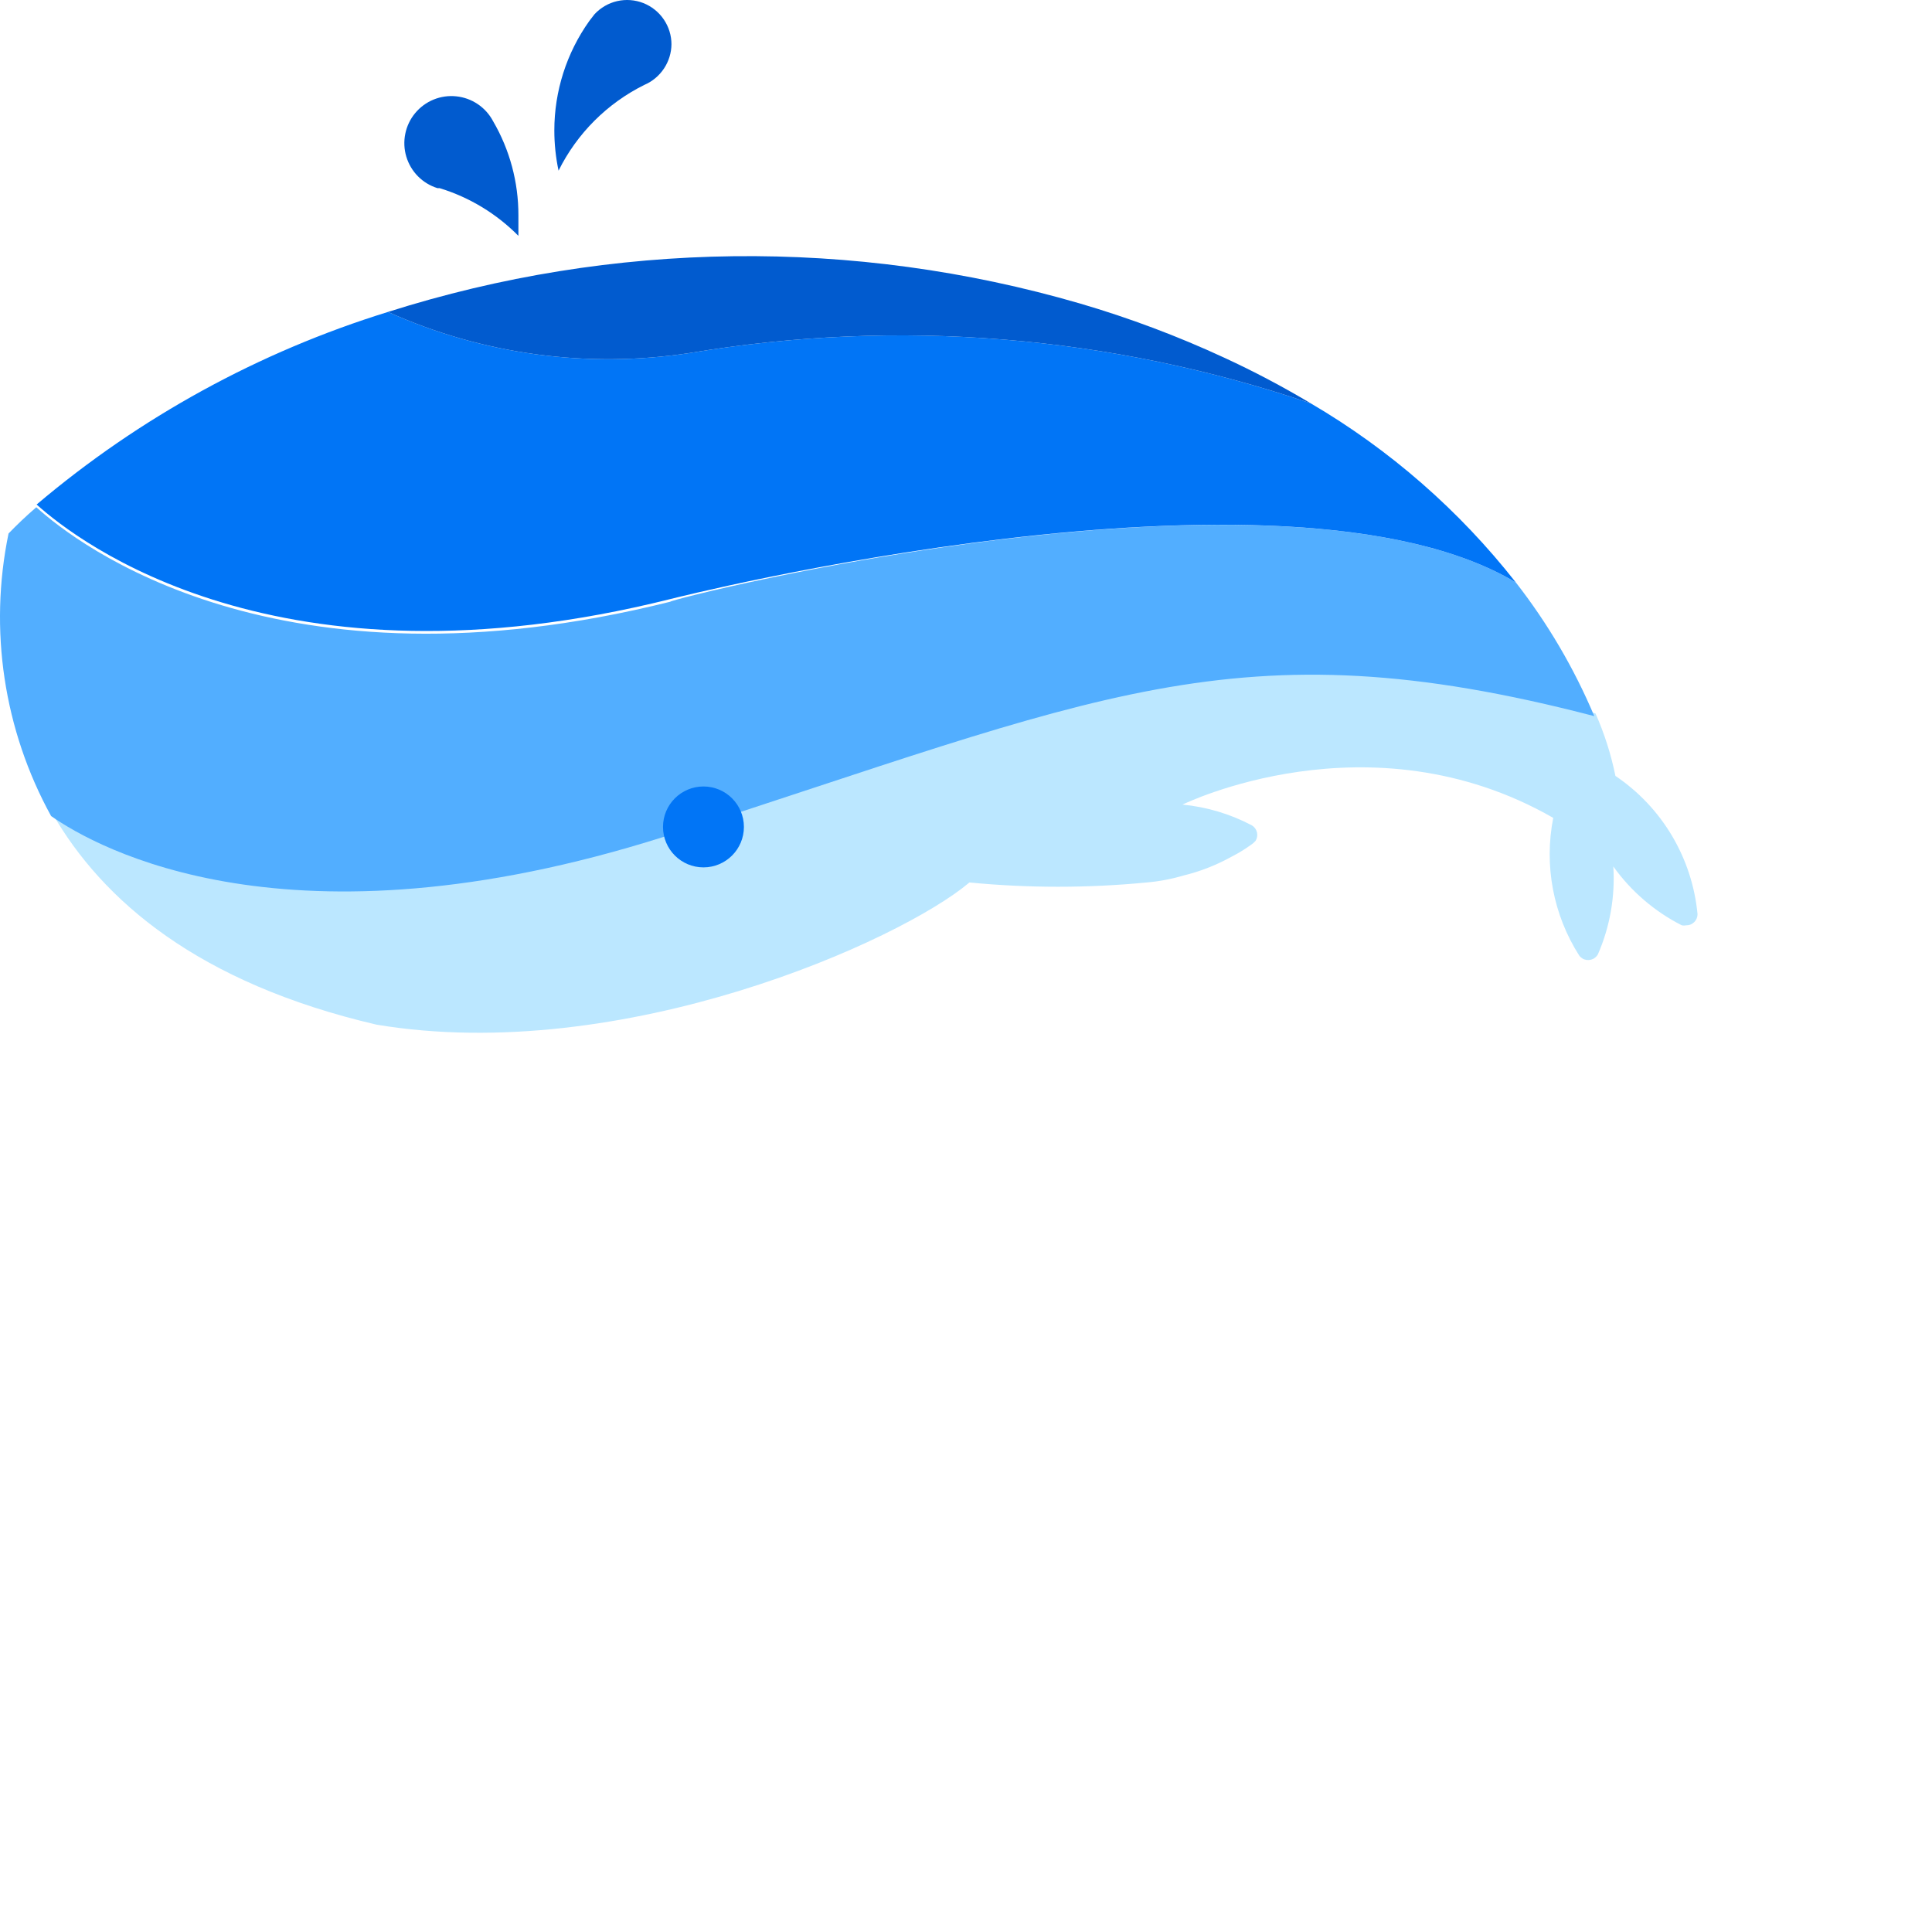
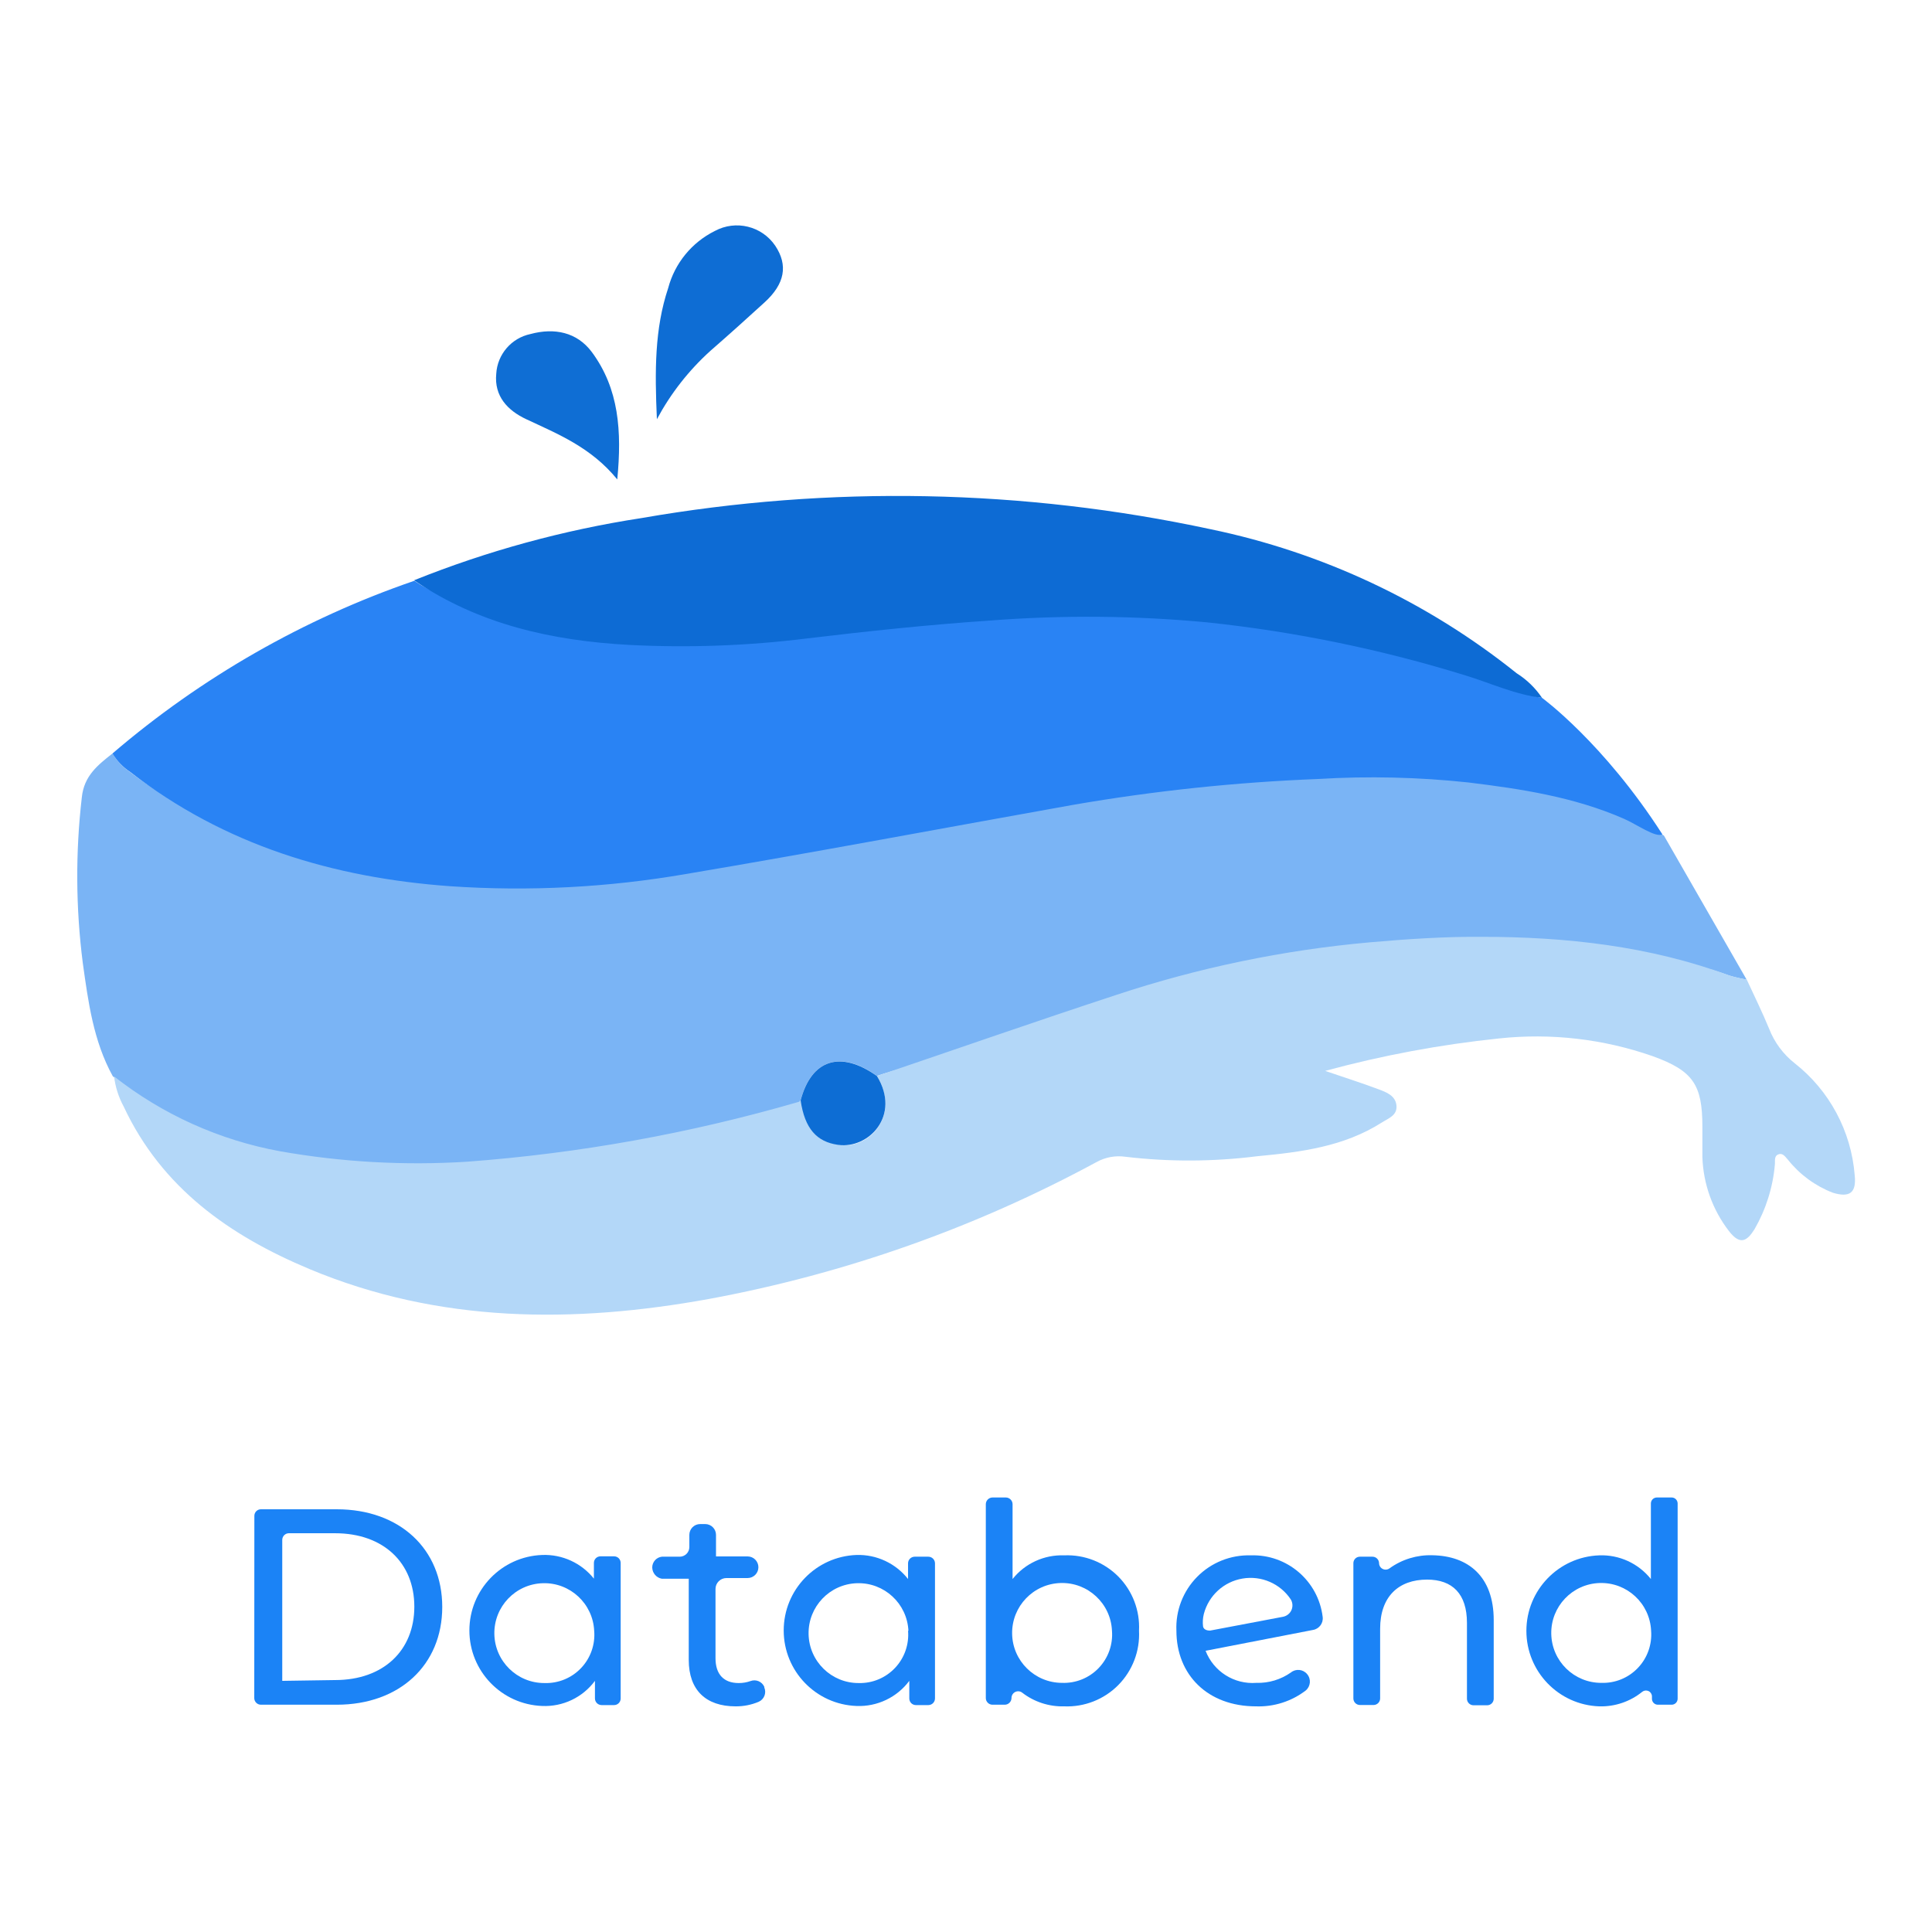
- <svg xmlns="http://www.w3.org/2000/svg" width="64" height="64" viewBox="0 0 64 64">
-   <g fill-rule="nonzero" fill="none">
-     <path d="M56.233 30.283C56.233 30.332 56.223 30.381 56.204 30.427C56.185 30.472 56.157 30.514 56.121 30.548C56.086 30.582 56.044 30.61 55.998 30.628C55.952 30.645 55.902 30.654 55.853 30.653C55.807 30.662 55.759 30.662 55.713 30.653V30.653C54.81 30.195 54.032 29.526 53.443 28.703C53.507 29.7 53.332 30.697 52.933 31.613V31.613C52.909 31.656 52.877 31.694 52.838 31.724C52.799 31.755 52.755 31.777 52.707 31.79C52.66 31.803 52.61 31.806 52.561 31.8C52.513 31.794 52.465 31.778 52.423 31.753C52.38 31.727 52.342 31.693 52.313 31.653V31.653C51.451 30.3 51.143 28.667 51.453 27.093C45.363 23.603 39.173 26.653 39.173 26.653C39.977 26.731 40.758 26.965 41.473 27.343V27.343C41.514 27.368 41.55 27.402 41.579 27.441C41.607 27.481 41.628 27.526 41.639 27.573C41.65 27.62 41.652 27.669 41.644 27.717C41.636 27.765 41.619 27.811 41.593 27.853L41.513 27.933C41.352 28.052 41.186 28.162 41.013 28.263V28.263L40.753 28.403C40.265 28.67 39.744 28.872 39.203 29.003C38.805 29.121 38.396 29.198 37.983 29.233C36.031 29.422 34.065 29.422 32.113 29.233C29.833 31.163 20.623 35.303 12.473 33.943C6.553 32.563 3.393 29.823 1.733 26.943C3.253 28.003 9.583 31.573 22.023 27.633C36.373 23.083 40.963 20.583 52.853 23.633C53.147 24.297 53.368 24.991 53.513 25.703V25.703C54.277 26.218 54.917 26.895 55.387 27.687C55.857 28.479 56.146 29.366 56.233 30.283V30.283Z" fill="#BBE7FF" />
-     <path d="M50.213 19.293C51.27 20.649 52.145 22.138 52.813 23.723C40.923 20.623 36.333 23.123 21.983 27.723C9.543 31.663 3.213 28.093 1.693 27.033C0.124 24.18 -0.376 20.861 0.283 17.673C0.543 17.403 0.853 17.103 1.203 16.803C2.563 18.033 9.203 23.183 22.203 19.933C22.173 19.843 42.513 14.693 50.213 19.293Z" fill="#52AEFF" />
-     <path d="M43.423 13.363C46.038 14.896 48.341 16.908 50.213 19.293C42.513 14.693 22.213 19.843 22.213 19.843C9.213 23.093 2.583 17.943 1.213 16.713C4.624 13.824 8.583 11.654 12.853 10.333V10.333C15.985 11.742 19.458 12.214 22.853 11.693C29.742 10.535 36.811 11.108 43.423 13.363V13.363Z" fill="#0175F6" />
-     <path d="M40.563 11.853C41.542 12.305 42.497 12.809 43.423 13.363C36.811 11.108 29.742 10.535 22.853 11.693C19.458 12.214 15.985 11.742 12.853 10.333C20.296 7.968 28.274 7.871 35.773 10.053C37.412 10.533 39.013 11.134 40.563 11.853V11.853Z" fill="#015BCF" />
-     <path d="M22.243 1.463C22.241 1.751 22.154 2.032 21.994 2.272C21.834 2.512 21.608 2.7 21.343 2.813V2.813C20.112 3.424 19.114 4.422 18.503 5.653C18.41 5.215 18.363 4.77 18.363 4.323C18.362 3.022 18.768 1.752 19.523 0.693L19.693 0.473C19.894 0.255 20.155 0.104 20.444 0.037C20.732 -0.029 21.034 -0.007 21.31 0.101C21.585 0.21 21.822 0.398 21.988 0.643C22.155 0.888 22.244 1.177 22.243 1.473V1.463Z" fill="#015BCF" />
-     <path d="M17.173 7.133C17.173 7.363 17.173 7.593 17.173 7.813C16.447 7.078 15.55 6.535 14.563 6.233H14.493C14.248 6.157 14.025 6.022 13.845 5.84C13.665 5.657 13.532 5.433 13.459 5.187C13.386 4.942 13.374 4.682 13.426 4.43C13.477 4.179 13.589 3.944 13.753 3.747C13.917 3.549 14.126 3.395 14.364 3.298C14.601 3.201 14.859 3.164 15.114 3.191C15.369 3.217 15.614 3.306 15.826 3.449C16.039 3.592 16.213 3.786 16.333 4.013C16.886 4.959 17.175 6.037 17.173 7.133Z" fill="#015BCF" />
-     <path d="M23.303 28.733C24.043 28.733 24.643 28.133 24.643 27.393C24.643 26.653 24.043 26.053 23.303 26.053C22.563 26.053 21.963 26.653 21.963 27.393C21.963 28.133 22.563 28.733 23.303 28.733Z" fill="#0175F6" />
+ <svg xmlns="http://www.w3.org/2000/svg" width="240" height="240" viewBox="0 0 240 240">
+   <g>
+     <path style=" stroke:none;fill-rule:nonzero;fill:rgb(10.588%,51.373%,96.471%);fill-opacity:1;" d="M 31.598 188.305 C 31.598 187.852 31.961 187.488 32.41 187.488 L 41.832 187.488 C 49.633 187.488 54.938 192.406 54.938 199.621 C 54.938 206.832 49.633 211.766 41.832 211.766 L 32.398 211.766 C 31.953 211.758 31.59 211.395 31.586 210.949 Z M 41.629 208.703 C 47.629 208.703 51.469 205.031 51.469 199.586 C 51.469 194.137 47.629 190.465 41.629 190.465 L 35.879 190.465 C 35.434 190.469 35.07 190.832 35.062 191.281 L 35.062 208.801 Z M 41.629 208.703 " />
+     <path style=" stroke:none;fill-rule:nonzero;fill:rgb(10.588%,51.373%,96.471%);fill-opacity:1;" d="M 77.102 194.195 L 77.102 210.996 C 77.102 211.445 76.734 211.812 76.285 211.812 L 74.723 211.812 C 74.277 211.805 73.914 211.445 73.906 210.996 L 73.906 208.801 C 72.379 210.863 69.922 212.035 67.355 211.922 C 62.309 211.738 58.309 207.594 58.309 202.543 C 58.309 197.488 62.309 193.344 67.355 193.164 C 69.84 193.07 72.223 194.16 73.777 196.105 L 73.777 194.148 C 73.777 193.699 74.141 193.332 74.594 193.332 L 76.285 193.332 C 76.508 193.332 76.723 193.426 76.879 193.586 C 77.031 193.75 77.113 193.973 77.102 194.195 Z M 73.812 202.598 C 73.66 199.207 70.816 196.566 67.426 196.672 C 64.031 196.773 61.355 199.582 61.41 202.977 C 61.469 206.367 64.238 209.086 67.633 209.074 C 69.344 209.133 71.004 208.457 72.184 207.211 C 73.363 205.969 73.957 204.281 73.812 202.57 Z M 73.812 202.598 " />
+     <path style=" stroke:none;fill-rule:nonzero;fill:rgb(10.588%,51.373%,96.471%);fill-opacity:1;" d="M 94.945 209.629 C 95.238 210.312 94.926 211.102 94.246 211.402 C 93.34 211.785 92.363 211.977 91.379 211.969 C 87.672 211.969 85.559 209.93 85.559 206.207 L 85.559 196.117 L 82.223 196.117 C 81.543 196 81.039 195.418 81.023 194.723 C 81.02 194.035 81.539 193.453 82.223 193.379 L 84.434 193.379 C 85.094 193.379 85.633 192.844 85.633 192.18 L 85.633 190.668 C 85.633 189.926 86.234 189.324 86.977 189.324 L 87.602 189.324 C 88.344 189.324 88.945 189.926 88.945 190.668 L 88.945 193.344 L 92.867 193.344 C 93.609 193.344 94.211 193.945 94.211 194.688 C 94.211 195.43 93.609 196.031 92.867 196.031 L 90.227 196.031 C 89.484 196.039 88.883 196.645 88.883 197.387 L 88.883 205.992 C 88.883 207.973 89.891 209.074 91.766 209.074 C 92.266 209.078 92.766 208.992 93.238 208.824 C 93.91 208.574 94.656 208.891 94.945 209.543 Z M 94.945 209.629 " />
+     <path style=" stroke:none;fill-rule:nonzero;fill:rgb(10.588%,51.373%,96.471%);fill-opacity:1;" d="M 116.148 194.195 L 116.148 210.996 C 116.141 211.445 115.781 211.805 115.332 211.812 L 113.773 211.812 C 113.32 211.812 112.957 211.445 112.957 210.996 L 112.957 208.801 C 111.422 210.859 108.969 212.027 106.402 211.922 C 101.355 211.738 97.355 207.594 97.355 202.543 C 97.355 197.488 101.355 193.344 106.402 193.164 C 108.891 193.09 111.262 194.199 112.801 196.152 L 112.801 194.195 C 112.805 193.746 113.168 193.387 113.617 193.379 L 115.32 193.379 C 115.773 193.379 116.141 193.742 116.148 194.195 Z M 112.848 202.598 C 112.695 199.203 109.848 196.566 106.457 196.672 C 103.062 196.777 100.387 199.59 100.445 202.984 C 100.508 206.379 103.285 209.094 106.68 209.074 C 108.383 209.117 110.023 208.43 111.191 207.188 C 112.359 205.949 112.945 204.27 112.801 202.57 Z M 112.848 202.598 " />
+     <path style=" stroke:none;fill-rule:nonzero;fill:rgb(10.588%,51.373%,96.471%);fill-opacity:1;" d="M 141.492 202.57 C 141.621 205.082 140.688 207.531 138.922 209.32 C 137.156 211.109 134.715 212.07 132.203 211.969 C 130.332 212.02 128.496 211.43 127.008 210.289 C 126.762 210.082 126.418 210.039 126.129 210.176 C 125.84 210.312 125.652 210.605 125.652 210.926 C 125.652 211.387 125.277 211.766 124.812 211.766 L 123.289 211.766 C 123.066 211.766 122.855 211.676 122.699 211.516 C 122.543 211.359 122.457 211.145 122.461 210.926 L 122.461 186.863 C 122.461 186.406 122.828 186.031 123.289 186.023 L 124.957 186.023 C 125.414 186.031 125.785 186.406 125.785 186.863 L 125.785 196.152 C 127.336 194.207 129.719 193.117 132.203 193.211 C 134.711 193.105 137.148 194.059 138.918 195.84 C 140.684 197.621 141.621 200.066 141.492 202.57 Z M 138.133 202.57 C 137.98 199.188 135.141 196.547 131.754 196.648 C 128.363 196.746 125.684 199.547 125.73 202.938 C 125.777 206.324 128.539 209.047 131.93 209.051 C 133.641 209.117 135.301 208.445 136.484 207.207 C 137.672 205.969 138.27 204.281 138.133 202.57 Z M 138.133 202.57 " />
+     <path style=" stroke:none;fill-rule:nonzero;fill:rgb(10.588%,51.373%,96.471%);fill-opacity:1;" d="M 185.555 201.254 L 185.555 211.02 C 185.555 211.465 185.199 211.828 184.754 211.836 L 183.035 211.836 C 182.59 211.828 182.23 211.465 182.23 211.02 L 182.23 201.602 C 182.23 198 180.434 196.223 177.277 196.223 C 173.734 196.223 171.445 198.336 171.445 202.332 L 171.445 210.984 C 171.445 211.43 171.086 211.793 170.641 211.801 L 168.926 211.801 C 168.477 211.793 168.121 211.43 168.121 210.984 L 168.121 194.184 C 168.121 193.738 168.48 193.379 168.926 193.379 L 170.496 193.379 C 170.941 193.379 171.305 193.738 171.312 194.184 C 171.316 194.492 171.496 194.77 171.77 194.902 C 172.047 195.039 172.375 195.004 172.621 194.82 C 174.164 193.707 176.035 193.137 177.938 193.199 C 182.398 193.273 185.555 195.84 185.555 201.254 Z M 185.555 201.254 " />
+     <path style=" stroke:none;fill-rule:nonzero;fill:rgb(10.588%,51.373%,96.471%);fill-opacity:1;" d="M 162.383 207.973 C 162.895 208.582 162.812 209.488 162.203 210 C 160.434 211.352 158.25 212.047 156.023 211.969 C 150.023 211.969 146.137 208.055 146.137 202.57 C 146.027 200.082 146.961 197.656 148.711 195.883 C 150.461 194.105 152.871 193.141 155.363 193.211 C 159.871 193.055 163.754 196.367 164.305 200.844 C 164.414 201.625 163.879 202.348 163.105 202.477 L 149.762 205.066 C 150.754 207.645 153.32 209.262 156.07 209.051 C 157.605 209.098 159.113 208.641 160.367 207.758 C 160.984 207.262 161.887 207.359 162.383 207.973 Z M 150.383 202.547 L 159.371 200.844 C 159.836 200.758 160.23 200.449 160.426 200.02 C 160.617 199.586 160.59 199.09 160.344 198.684 C 159.035 196.715 156.688 195.699 154.355 196.094 C 152.023 196.484 150.141 198.207 149.543 200.496 C 149.418 201.004 149.383 201.535 149.449 202.055 C 149.594 202.656 150.422 202.547 150.422 202.547 Z M 150.383 202.547 " />
+     <path style=" stroke:none;fill-rule:nonzero;fill:rgb(10.588%,51.373%,96.471%);fill-opacity:1;" d="M 208.402 186.77 L 208.402 211.02 C 208.402 211.43 208.07 211.766 207.66 211.766 L 205.945 211.766 C 205.746 211.766 205.559 211.684 205.422 211.547 C 205.285 211.406 205.207 211.215 205.211 211.02 L 205.211 210.719 C 205.203 210.441 205.039 210.188 204.785 210.07 C 204.531 209.953 204.234 209.984 204.012 210.156 C 202.504 211.383 200.602 212.023 198.66 211.969 C 193.609 211.789 189.613 207.641 189.613 202.59 C 189.613 197.539 193.609 193.395 198.66 193.211 C 201.145 193.117 203.527 194.207 205.078 196.152 L 205.078 186.77 C 205.078 186.355 205.414 186.023 205.824 186.023 L 207.672 186.023 C 208.078 186.031 208.402 186.363 208.402 186.77 Z M 205.105 202.57 C 204.953 199.18 202.105 196.539 198.711 196.648 C 195.32 196.754 192.641 199.566 192.703 202.961 C 192.766 206.355 195.543 209.066 198.938 209.051 C 200.645 209.105 202.293 208.43 203.469 207.191 C 204.648 205.953 205.242 204.273 205.105 202.57 Z M 205.105 202.57 " />
+     <path style=" stroke:none;fill-rule:nonzero;fill:rgb(47.843%,70.588%,96.078%);fill-opacity:1;" d="M 206.461 103.656 C 204.613 103.656 202.465 99.277 200.902 98.605 C 194.723 95.902 188.988 95.941 182.398 95.137 C 176.086 94.215 169.711 93.816 163.332 93.938 C 153.156 94.402 142.738 93.301 132.695 95.137 C 116.641 98.004 100.211 101.137 84.133 103.801 C 74.484 105.445 66.203 106.801 56.398 106.129 C 41.902 105.086 27.875 105 16.188 95.93 C 15.281 95.328 14.523 94.535 13.969 93.602 C 12.168 95.027 10.441 96.359 10.164 99.047 C 9.371 105.887 9.41 112.797 10.285 119.629 C 10.957 124.43 11.594 129.324 14.016 133.703 C 20.184 138.371 26.242 147.023 33.875 148.309 C 41.508 149.594 49.129 148.848 56.988 148.309 C 70.875 147.438 84.637 145.113 98.039 141.371 C 98.195 141.371 99.238 136.754 99.457 136.68 C 100.789 131.594 104.438 130.43 108.938 133.656 C 118.836 130.297 127.992 130.766 137.914 127.5 C 148.176 124.141 157.766 123.254 168.551 122.305 C 173.184 121.895 179.594 119.902 184.152 119.988 C 194.578 119.988 204.875 117.492 214.812 121.188 C 215.52 121.398 216.242 121.566 216.973 121.691 L 206.699 103.801 " />
+     <path style=" stroke:none;fill-rule:nonzero;fill:rgb(16.078%,51.373%,95.686%);fill-opacity:1;" d="M 191.555 86.688 C 188.219 86.293 184.43 81.66 181.273 80.688 C 170.906 77.562 160.258 75.457 149.484 74.398 C 140.828 73.625 132.121 73.625 123.469 74.398 C 115.871 74.914 109.066 73.488 101.508 74.398 C 94.023 75.227 86.48 75.418 78.961 74.977 C 69.48 74.449 59.52 77.652 51.469 72.145 C 37.727 76.871 25.004 84.148 13.969 93.602 C 14.527 94.531 15.289 95.32 16.199 95.914 C 27.887 104.988 41.398 109.043 55.934 110.09 C 65.715 110.754 75.539 110.246 85.199 108.574 C 101.281 105.863 117.312 102.84 133.355 99.973 C 143.398 98.238 153.543 97.168 163.727 96.77 C 169.953 96.391 176.199 96.535 182.398 97.199 C 188.988 98.004 195.527 99 201.707 101.699 C 203.27 102.371 205.668 104.102 206.508 103.645 C 199.199 92.258 191.555 86.688 191.555 86.688 Z M 191.555 86.688 " />
+     <path style=" stroke:none;fill-rule:nonzero;fill:rgb(70.196%,84.314%,97.255%);fill-opacity:1;" d="M 108.938 133.668 C 118.836 130.309 128.699 126.863 138.637 123.602 C 148.859 120.211 159.441 118.016 170.172 117.059 C 174.805 116.652 179.473 116.34 184.055 116.375 C 194.484 116.375 204.887 117.504 214.824 121.176 C 215.531 121.387 216.254 121.555 216.984 121.68 C 217.922 123.719 218.914 125.723 219.77 127.801 C 220.426 129.488 221.523 130.965 222.949 132.086 C 227.266 135.477 229.965 140.52 230.398 145.992 C 230.629 148.188 229.766 148.801 227.676 148.164 C 225.496 147.32 223.578 145.91 222.121 144.086 C 221.797 143.746 221.496 143.184 220.922 143.398 C 220.344 143.617 220.535 144.238 220.477 144.707 C 220.227 147.527 219.359 150.262 217.945 152.711 C 217.02 154.176 216.168 154.727 214.777 152.93 C 212.734 150.281 211.582 147.062 211.477 143.723 C 211.477 142.523 211.477 141.227 211.477 139.98 C 211.477 134.762 210.348 133.02 205.285 131.195 C 199.168 129.059 192.656 128.309 186.215 129 C 178.918 129.758 171.695 131.105 164.617 133.031 C 167.258 133.934 169.234 134.555 171.18 135.289 C 172.176 135.66 173.352 136.078 173.473 137.328 C 173.594 138.574 172.453 138.926 171.637 139.453 C 166.922 142.453 161.555 143.125 156.191 143.629 C 150.754 144.316 145.254 144.344 139.812 143.699 C 138.57 143.516 137.305 143.75 136.211 144.359 C 121.152 152.516 104.906 158.25 88.066 161.363 C 71.27 164.41 54.551 164.387 38.438 157.645 C 28.523 153.492 20.102 147.574 15.371 137.473 C 14.738 136.309 14.328 135.031 14.172 133.715 C 20.188 138.449 27.27 141.641 34.801 143.016 C 42.457 144.367 50.246 144.801 58.008 144.312 C 71.945 143.277 85.734 140.793 99.156 136.895 C 99.312 136.84 99.465 136.77 99.613 136.691 C 100.129 140.219 101.617 141.852 104.293 142.223 C 107.902 142.801 111.949 138.59 108.938 133.668 Z M 108.938 133.668 " />
+     <path style=" stroke:none;fill-rule:nonzero;fill:rgb(5.098%,41.961%,83.137%);fill-opacity:1;" d="M 191.555 86.688 C 188.219 86.293 185.195 84.863 182.039 83.902 C 171.598 80.672 160.867 78.465 150 77.316 C 141 76.465 131.941 76.391 122.93 77.09 C 115.344 77.605 107.785 78.406 100.246 79.309 C 92.922 80.223 85.531 80.492 78.156 80.113 C 68.676 79.598 59.484 77.594 51.434 72.086 C 60.527 68.434 70.016 65.84 79.703 64.355 C 103.121 60.277 127.105 60.742 150.348 65.734 C 164.266 68.613 177.309 74.742 188.398 83.629 C 189.652 84.418 190.73 85.461 191.555 86.688 Z M 191.555 86.688 " />
+     <path style=" stroke:none;fill-rule:nonzero;fill:rgb(5.49%,42.745%,83.137%);fill-opacity:1;" d="M 81.602 52.078 C 81.336 46.078 81.312 40.859 83.004 35.785 C 83.824 32.695 85.938 30.113 88.801 28.691 C 91.406 27.285 94.656 28.082 96.312 30.539 C 97.906 32.941 97.512 35.258 94.969 37.57 C 92.762 39.59 90.527 41.594 88.262 43.57 C 85.566 46.004 83.312 48.883 81.602 52.078 Z M 81.602 52.078 " />
+     <path style=" stroke:none;fill-rule:nonzero;fill:rgb(5.882%,43.137%,83.137%);fill-opacity:1;" d="M 76.68 59.555 C 73.414 55.559 69.324 53.93 65.352 52.066 C 63.047 50.977 61.379 49.211 61.645 46.441 C 61.781 44.023 63.523 41.996 65.891 41.496 C 68.879 40.691 71.676 41.258 73.523 43.738 C 76.895 48.301 77.258 53.566 76.68 59.555 Z M 76.68 59.555 " />
+     <path style=" stroke:none;fill-rule:nonzero;fill:rgb(5.098%,42.745%,83.137%);fill-opacity:1;" d="M 108.938 133.668 C 111.949 138.59 107.902 142.738 104.137 142.223 C 101.461 141.852 99.973 140.219 99.457 136.691 C 100.801 131.605 104.398 130.441 108.938 133.668 Z M 108.938 133.668 " />
  </g>
</svg>
